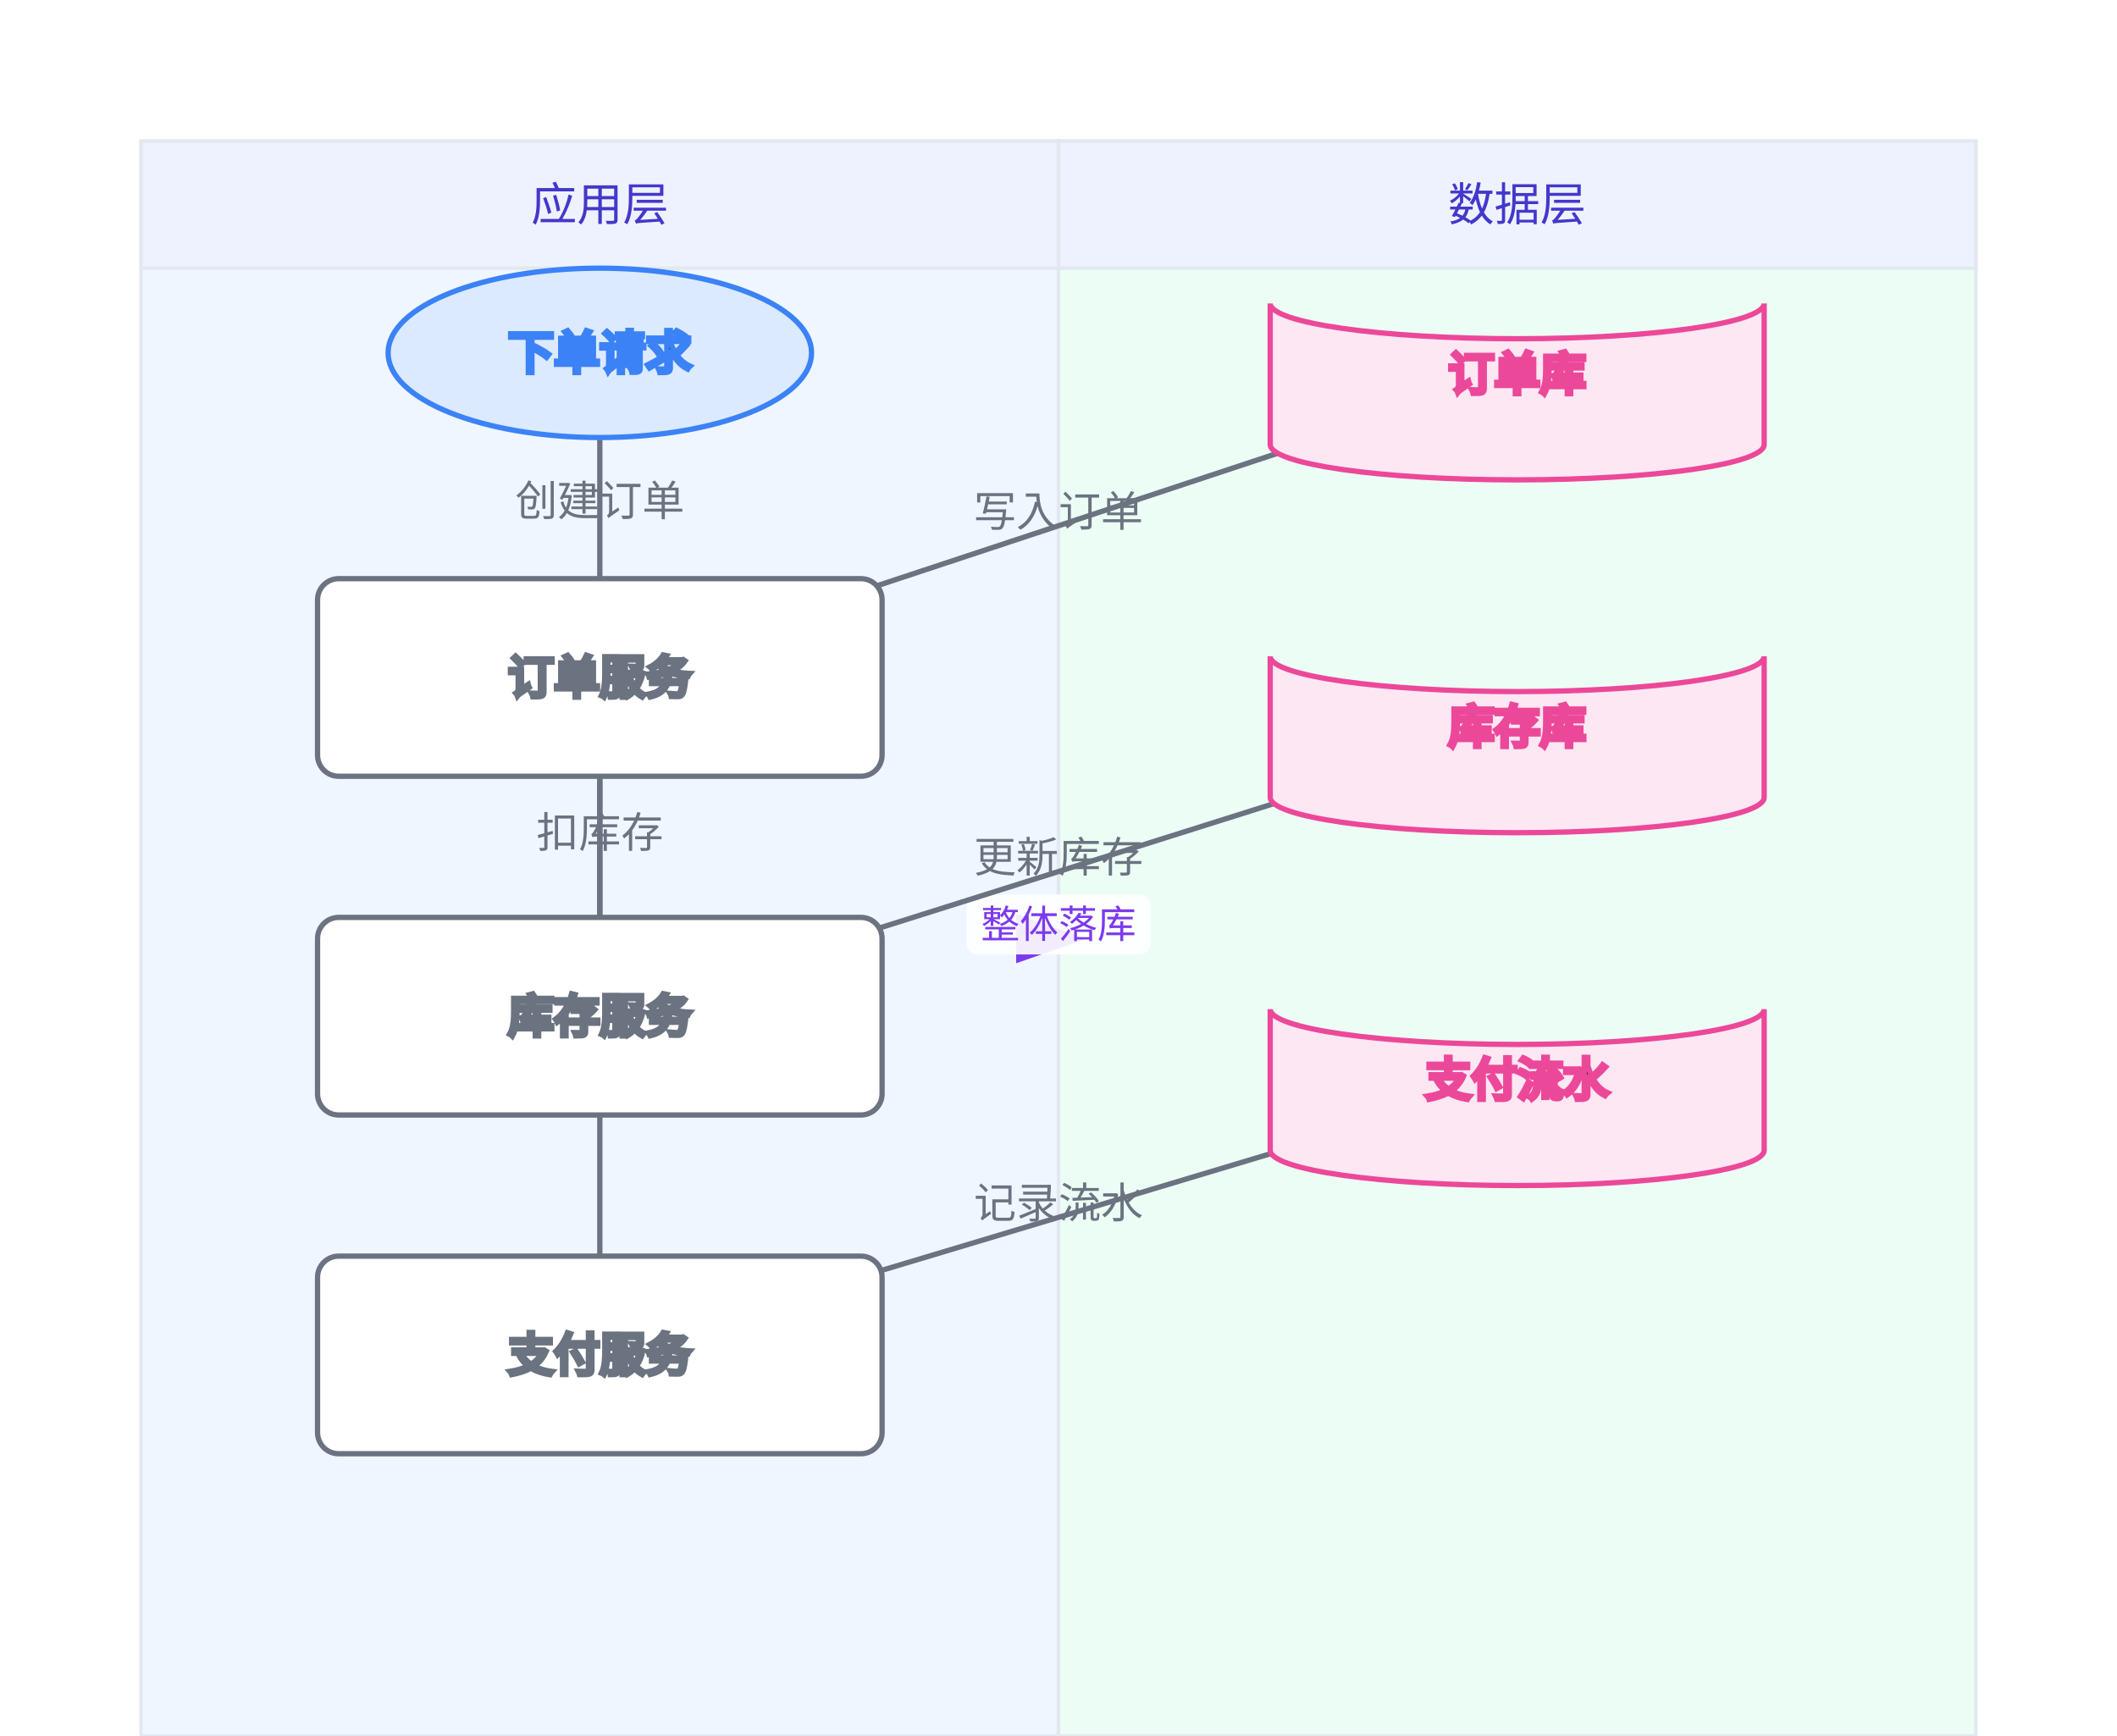
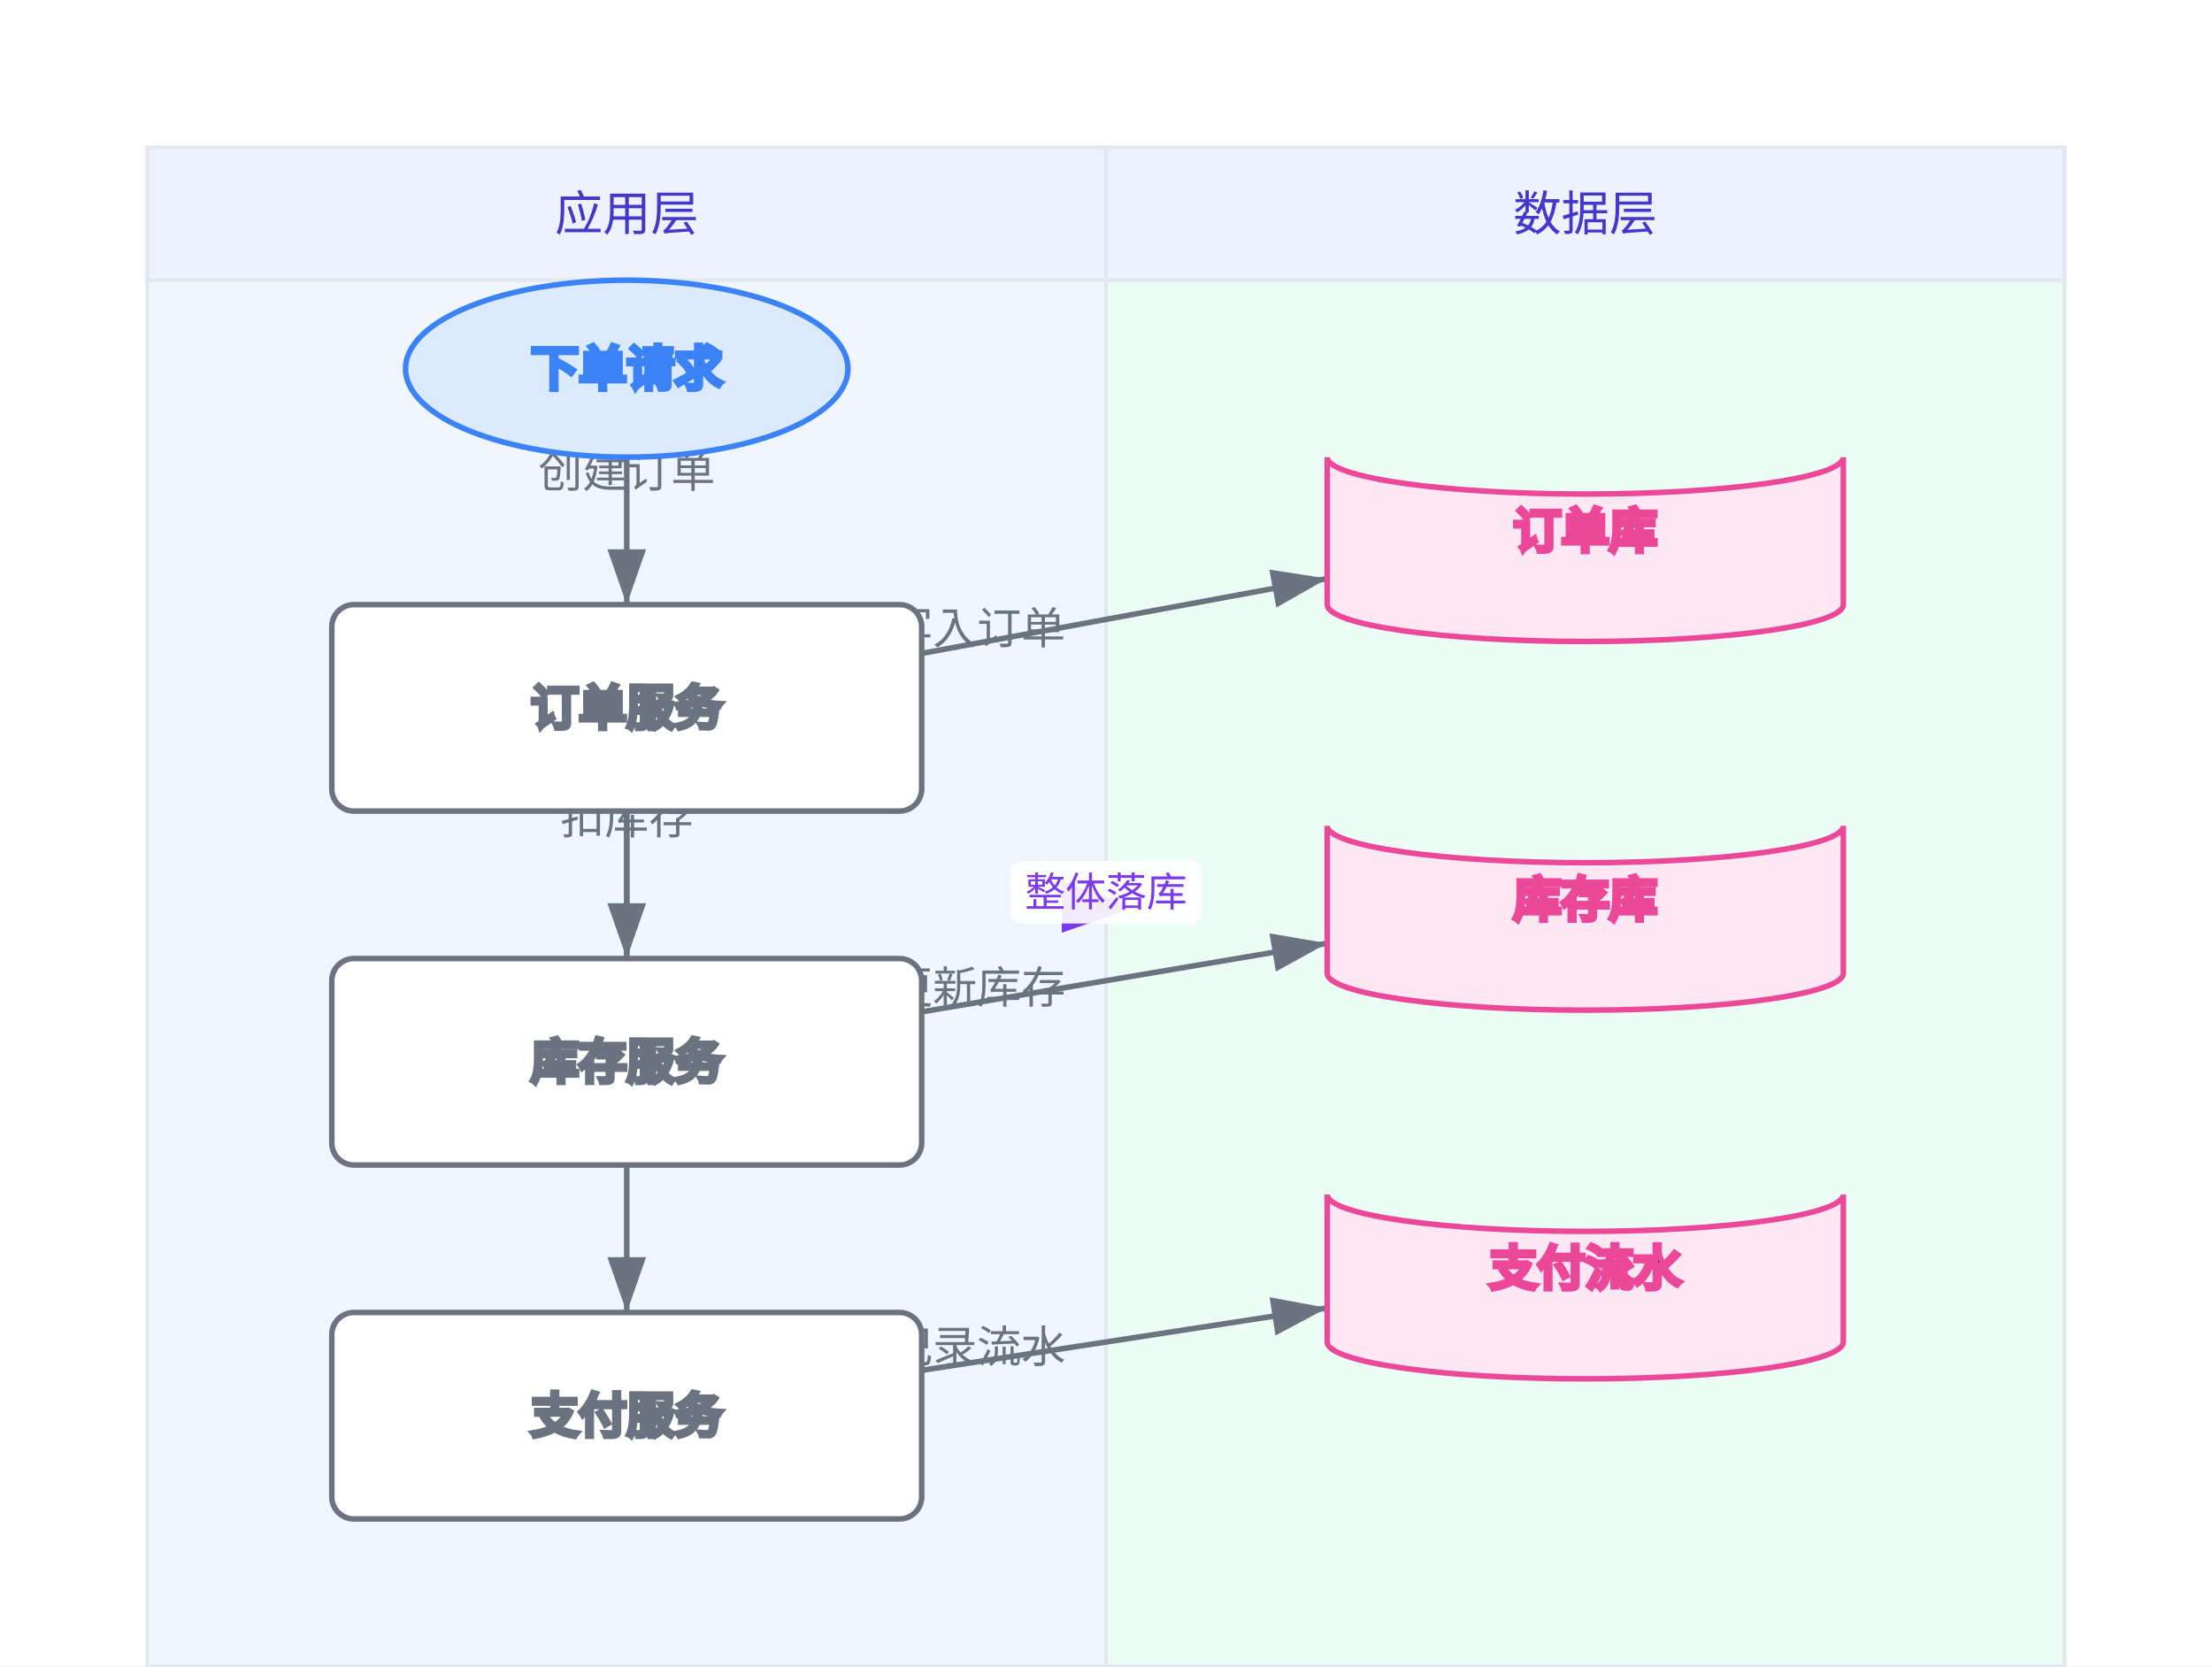
- <svg xmlns="http://www.w3.org/2000/svg" width="600" height="492" viewBox="0 0 600 492">
+ <svg xmlns="http://www.w3.org/2000/svg" width="600" height="452" viewBox="0 0 600 452">
  <defs>
    <marker id="arrowhead" markerWidth="10" markerHeight="7" refX="10" refY="3.5" orient="auto">
      <polygon points="0 0, 10 3.5, 0 7" fill="#6b7280" />
    </marker>
    <marker id="arrowhead-purple" markerWidth="10" markerHeight="7" refX="10" refY="3.5" orient="auto">
      <polygon points="0 0, 10 3.5, 0 7" fill="#7c3aed" />
    </marker>
  </defs>
-   <rect x="0" y="0" width="600" height="492" fill="#ffffff" />
+   <rect x="0" y="0" width="600" height="452" fill="#ffffff" />
  <g class="lgdl-lane">
-     <rect x="40" y="40" width="260" height="452" fill="#eff6ff" stroke="#e2e8f0" />
+     <rect x="40" y="40" width="260" height="412" fill="#eff6ff" stroke="#e2e8f0" />
    <rect x="40" y="40" width="260" height="36" fill="#eef2ff" stroke="#e2e8f0" />
    <text x="170" y="58" font-family="'Segoe UI', 'PingFang SC', 'Microsoft YaHei', sans-serif" font-size="13" fill="#4338ca" text-anchor="middle" dominant-baseline="middle">应用层</text>
  </g>
  <g class="lgdl-lane">
-     <rect x="300" y="40" width="260" height="452" fill="#ecfdf5" stroke="#e2e8f0" />
+     <rect x="300" y="40" width="260" height="412" fill="#ecfdf5" stroke="#e2e8f0" />
    <rect x="300" y="40" width="260" height="36" fill="#eef2ff" stroke="#e2e8f0" />
    <text x="430" y="58" font-family="'Segoe UI', 'PingFang SC', 'Microsoft YaHei', sans-serif" font-size="13" fill="#4338ca" text-anchor="middle" dominant-baseline="middle">数据层</text>
  </g>
  <g class="lgdl-aggregate-edge">
-     <line x1="300" y1="266" x2="308" y2="266" stroke="#7c3aed" stroke-width="2" stroke-dasharray="5 3" marker-end="url(#arrowhead-purple)" />
-     <rect x="274.0" y="253.5" width="52" height="17" rx="3" fill="#ffffff" opacity="0.9" />
-     <text x="300" y="262" font-family="'Segoe UI', 'PingFang SC', 'Microsoft YaHei', sans-serif" font-size="11" fill="#7c3aed" text-anchor="middle" dominant-baseline="middle">整体落库</text>
+     <line x1="300" y1="246" x2="308" y2="246" stroke="#7c3aed" stroke-width="2" stroke-dasharray="5 3" marker-end="url(#arrowhead-purple)" />
+     <rect x="274.0" y="233.5" width="52" height="17" rx="3" fill="#ffffff" opacity="0.9" />
+     <text x="300" y="242" font-family="'Segoe UI', 'PingFang SC', 'Microsoft YaHei', sans-serif" font-size="11" fill="#7c3aed" text-anchor="middle" dominant-baseline="middle">整体落库</text>
  </g>
  <g class="lgdl-edge">
-     <path d="M 170,100 L 170,192" fill="none" stroke="#6b7280" stroke-width="1.5" marker-end="url(#arrowhead)" />
-     <text x="170" y="142" font-family="'Segoe UI', 'PingFang SC', 'Microsoft YaHei', sans-serif" font-size="12" fill="#6b7280" text-anchor="middle" dominant-baseline="middle">创建订单</text>
+     <path d="M 170,100 L 170,164" fill="none" stroke="#6b7280" stroke-width="1.5" marker-end="url(#arrowhead)" />
+     <text x="170" y="128" font-family="'Segoe UI', 'PingFang SC', 'Microsoft YaHei', sans-serif" font-size="12" fill="#6b7280" text-anchor="middle" dominant-baseline="middle">创建订单</text>
  </g>
  <g class="lgdl-edge">
-     <path d="M 170,192 L 430,106" fill="none" stroke="#6b7280" stroke-width="1.5" marker-end="url(#arrowhead)" />
-     <text x="300" y="145" font-family="'Segoe UI', 'PingFang SC', 'Microsoft YaHei', sans-serif" font-size="12" fill="#6b7280" text-anchor="middle" dominant-baseline="middle">写入订单</text>
+     <path d="M 170,192 L 360,156.923" fill="none" stroke="#6b7280" stroke-width="1.5" marker-end="url(#arrowhead)" />
+     <text x="265" y="170.462" font-family="'Segoe UI', 'PingFang SC', 'Microsoft YaHei', sans-serif" font-size="12" fill="#6b7280" text-anchor="middle" dominant-baseline="middle">写入订单</text>
  </g>
  <g class="lgdl-edge">
-     <path d="M 170,192 L 170,288" fill="none" stroke="#6b7280" stroke-width="1.5" marker-end="url(#arrowhead)" />
-     <text x="170" y="236" font-family="'Segoe UI', 'PingFang SC', 'Microsoft YaHei', sans-serif" font-size="12" fill="#6b7280" text-anchor="middle" dominant-baseline="middle">扣库存</text>
+     <path d="M 170,192 L 170,260" fill="none" stroke="#6b7280" stroke-width="1.5" marker-end="url(#arrowhead)" />
+     <text x="170" y="222" font-family="'Segoe UI', 'PingFang SC', 'Microsoft YaHei', sans-serif" font-size="12" fill="#6b7280" text-anchor="middle" dominant-baseline="middle">扣库存</text>
  </g>
  <g class="lgdl-edge">
-     <path d="M 170,288 L 430,206" fill="none" stroke="#6b7280" stroke-width="1.5" marker-end="url(#arrowhead)" />
-     <text x="300" y="243" font-family="'Segoe UI', 'PingFang SC', 'Microsoft YaHei', sans-serif" font-size="12" fill="#6b7280" text-anchor="middle" dominant-baseline="middle">更新库存</text>
+     <path d="M 170,288 L 360,255.846" fill="none" stroke="#6b7280" stroke-width="1.5" marker-end="url(#arrowhead)" />
+     <text x="265" y="267.923" font-family="'Segoe UI', 'PingFang SC', 'Microsoft YaHei', sans-serif" font-size="12" fill="#6b7280" text-anchor="middle" dominant-baseline="middle">更新库存</text>
  </g>
  <g class="lgdl-edge">
-     <path d="M 170,192 L 170,384" fill="none" stroke="#6b7280" stroke-width="1.5" marker-end="url(#arrowhead)" />
-     <text x="170" y="284" font-family="'Segoe UI', 'PingFang SC', 'Microsoft YaHei', sans-serif" font-size="12" fill="#6b7280" text-anchor="middle" dominant-baseline="middle">发起支付</text>
+     <path d="M 170,192 L 170,356" fill="none" stroke="#6b7280" stroke-width="1.5" marker-end="url(#arrowhead)" />
+     <text x="170" y="270" font-family="'Segoe UI', 'PingFang SC', 'Microsoft YaHei', sans-serif" font-size="12" fill="#6b7280" text-anchor="middle" dominant-baseline="middle">发起支付</text>
  </g>
  <g class="lgdl-edge">
-     <path d="M 170,384 L 430,306" fill="none" stroke="#6b7280" stroke-width="1.5" marker-end="url(#arrowhead)" />
-     <text x="300" y="341" font-family="'Segoe UI', 'PingFang SC', 'Microsoft YaHei', sans-serif" font-size="12" fill="#6b7280" text-anchor="middle" dominant-baseline="middle">记录流水</text>
+     <path d="M 170,384 L 360,354.769" fill="none" stroke="#6b7280" stroke-width="1.5" marker-end="url(#arrowhead)" />
+     <text x="265" y="365.385" font-family="'Segoe UI', 'PingFang SC', 'Microsoft YaHei', sans-serif" font-size="12" fill="#6b7280" text-anchor="middle" dominant-baseline="middle">记录流水</text>
  </g>
  <g class="lgdl-node" fill="#dbeafe" stroke="#3b82f6" stroke-width="1.5">
    <rect x="110" y="76" width="120" height="48" rx="60" ry="60" />
    <text x="170" y="100" font-family="'Segoe UI', 'PingFang SC', 'Microsoft YaHei', sans-serif" font-size="13" fill="#1f2937" text-anchor="middle" dominant-baseline="middle">下单请求</text>
  </g>
  <g class="lgdl-node" fill="#ffffff" stroke="#6b7280" stroke-width="1.5">
    <rect x="90" y="164" width="160" height="56" rx="6" ry="6" />
    <text x="170" y="192" font-family="'Segoe UI', 'PingFang SC', 'Microsoft YaHei', sans-serif" font-size="13" fill="#1f2937" text-anchor="middle" dominant-baseline="middle">订单服务</text>
  </g>
  <g class="lgdl-node" fill="#ffffff" stroke="#6b7280" stroke-width="1.5">
    <rect x="90" y="260" width="160" height="56" rx="6" ry="6" />
    <text x="170" y="288" font-family="'Segoe UI', 'PingFang SC', 'Microsoft YaHei', sans-serif" font-size="13" fill="#1f2937" text-anchor="middle" dominant-baseline="middle">库存服务</text>
  </g>
  <g class="lgdl-node" fill="#ffffff" stroke="#6b7280" stroke-width="1.5">
    <rect x="90" y="356" width="160" height="56" rx="6" ry="6" />
    <text x="170" y="384" font-family="'Segoe UI', 'PingFang SC', 'Microsoft YaHei', sans-serif" font-size="13" fill="#1f2937" text-anchor="middle" dominant-baseline="middle">支付服务</text>
  </g>
  <g class="lgdl-node" fill="#fce7f3" stroke="#ec4899" stroke-width="1.5">
-     <path d="M 360,86 L 360,126 A 70,10 0 0 0 500,126 L 500,86 A 70,10 0 0 1 360,86 Z" />
-     <text x="430" y="106" font-family="'Segoe UI', 'PingFang SC', 'Microsoft YaHei', sans-serif" font-size="13" fill="#1f2937" text-anchor="middle" dominant-baseline="middle">订单库</text>
+     <path d="M 360,124 L 360,164 A 70,10 0 0 0 500,164 L 500,124 A 70,10 0 0 1 360,124 Z" />
+     <text x="430" y="144" font-family="'Segoe UI', 'PingFang SC', 'Microsoft YaHei', sans-serif" font-size="13" fill="#1f2937" text-anchor="middle" dominant-baseline="middle">订单库</text>
  </g>
  <g class="lgdl-node" fill="#fce7f3" stroke="#ec4899" stroke-width="1.5">
-     <path d="M 360,186 L 360,226 A 70,10 0 0 0 500,226 L 500,186 A 70,10 0 0 1 360,186 Z" />
-     <text x="430" y="206" font-family="'Segoe UI', 'PingFang SC', 'Microsoft YaHei', sans-serif" font-size="13" fill="#1f2937" text-anchor="middle" dominant-baseline="middle">库存库</text>
+     <path d="M 360,224 L 360,264 A 70,10 0 0 0 500,264 L 500,224 A 70,10 0 0 1 360,224 Z" />
+     <text x="430" y="244" font-family="'Segoe UI', 'PingFang SC', 'Microsoft YaHei', sans-serif" font-size="13" fill="#1f2937" text-anchor="middle" dominant-baseline="middle">库存库</text>
  </g>
  <g class="lgdl-node" fill="#fce7f3" stroke="#ec4899" stroke-width="1.5">
-     <path d="M 360,286 L 360,326 A 70,10 0 0 0 500,326 L 500,286 A 70,10 0 0 1 360,286 Z" />
-     <text x="430" y="306" font-family="'Segoe UI', 'PingFang SC', 'Microsoft YaHei', sans-serif" font-size="13" fill="#1f2937" text-anchor="middle" dominant-baseline="middle">支付流水</text>
+     <path d="M 360,324 L 360,364 A 70,10 0 0 0 500,364 L 500,324 A 70,10 0 0 1 360,324 Z" />
+     <text x="430" y="344" font-family="'Segoe UI', 'PingFang SC', 'Microsoft YaHei', sans-serif" font-size="13" fill="#1f2937" text-anchor="middle" dominant-baseline="middle">支付流水</text>
  </g>
</svg>
